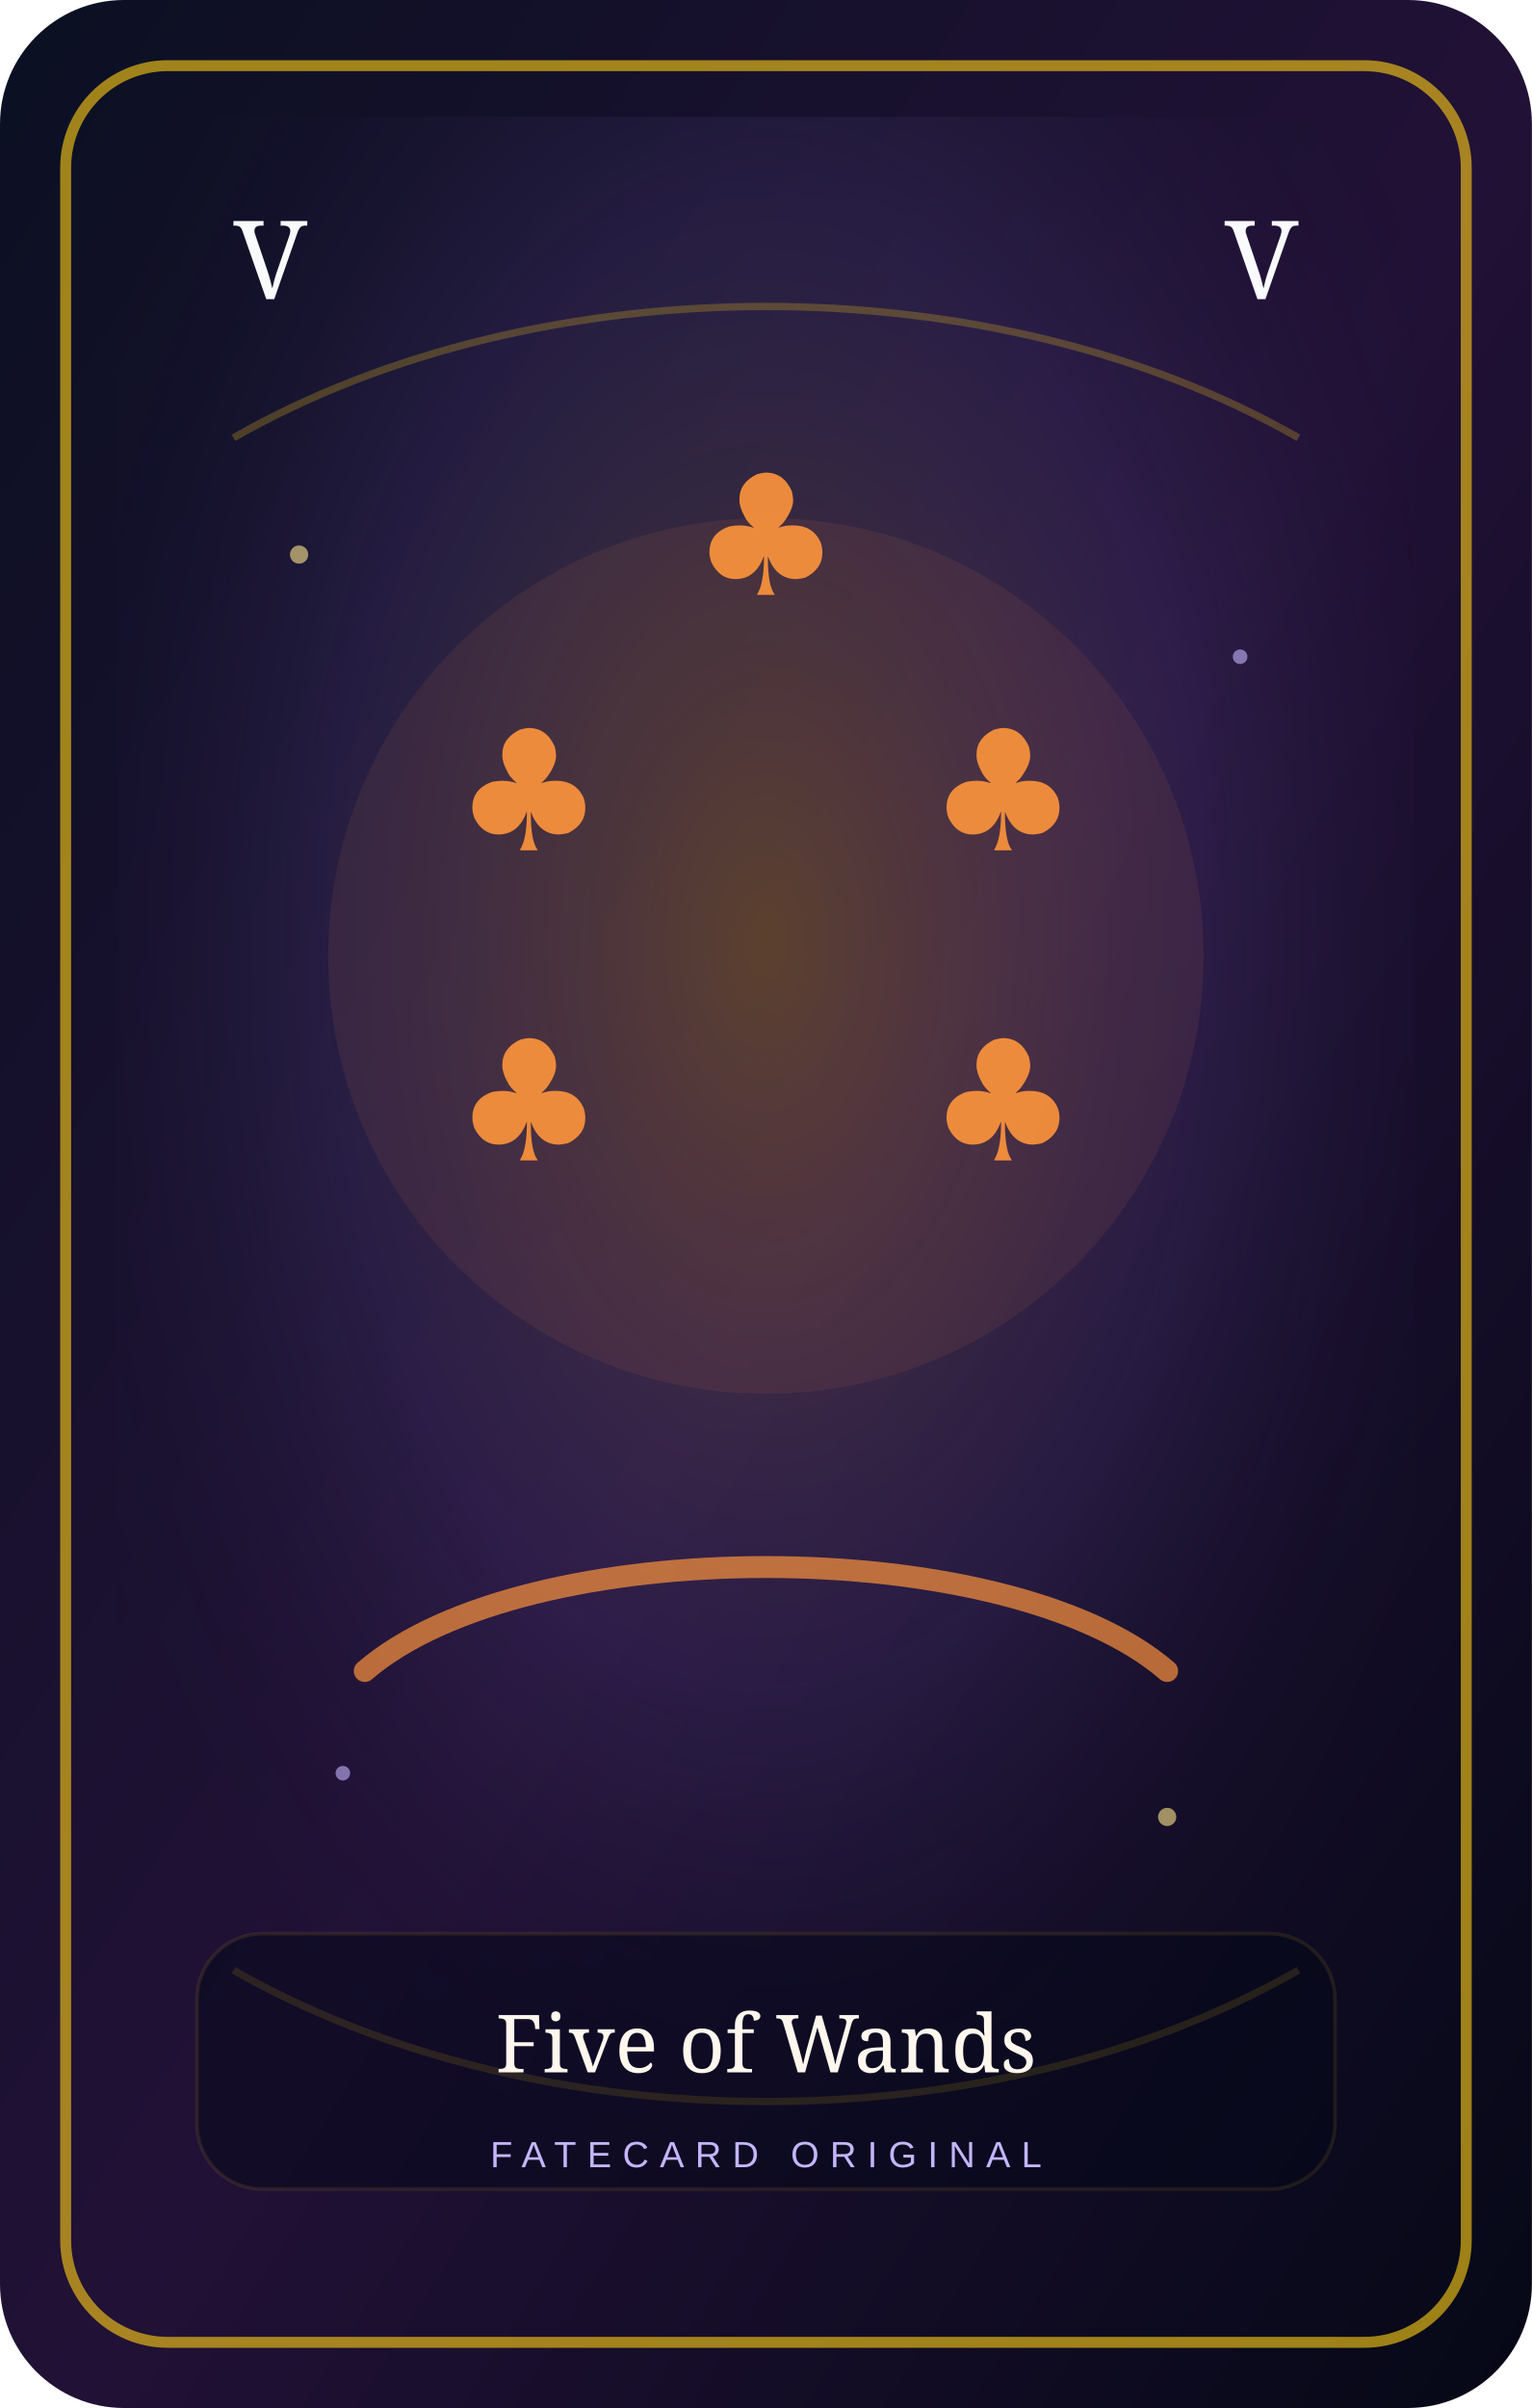
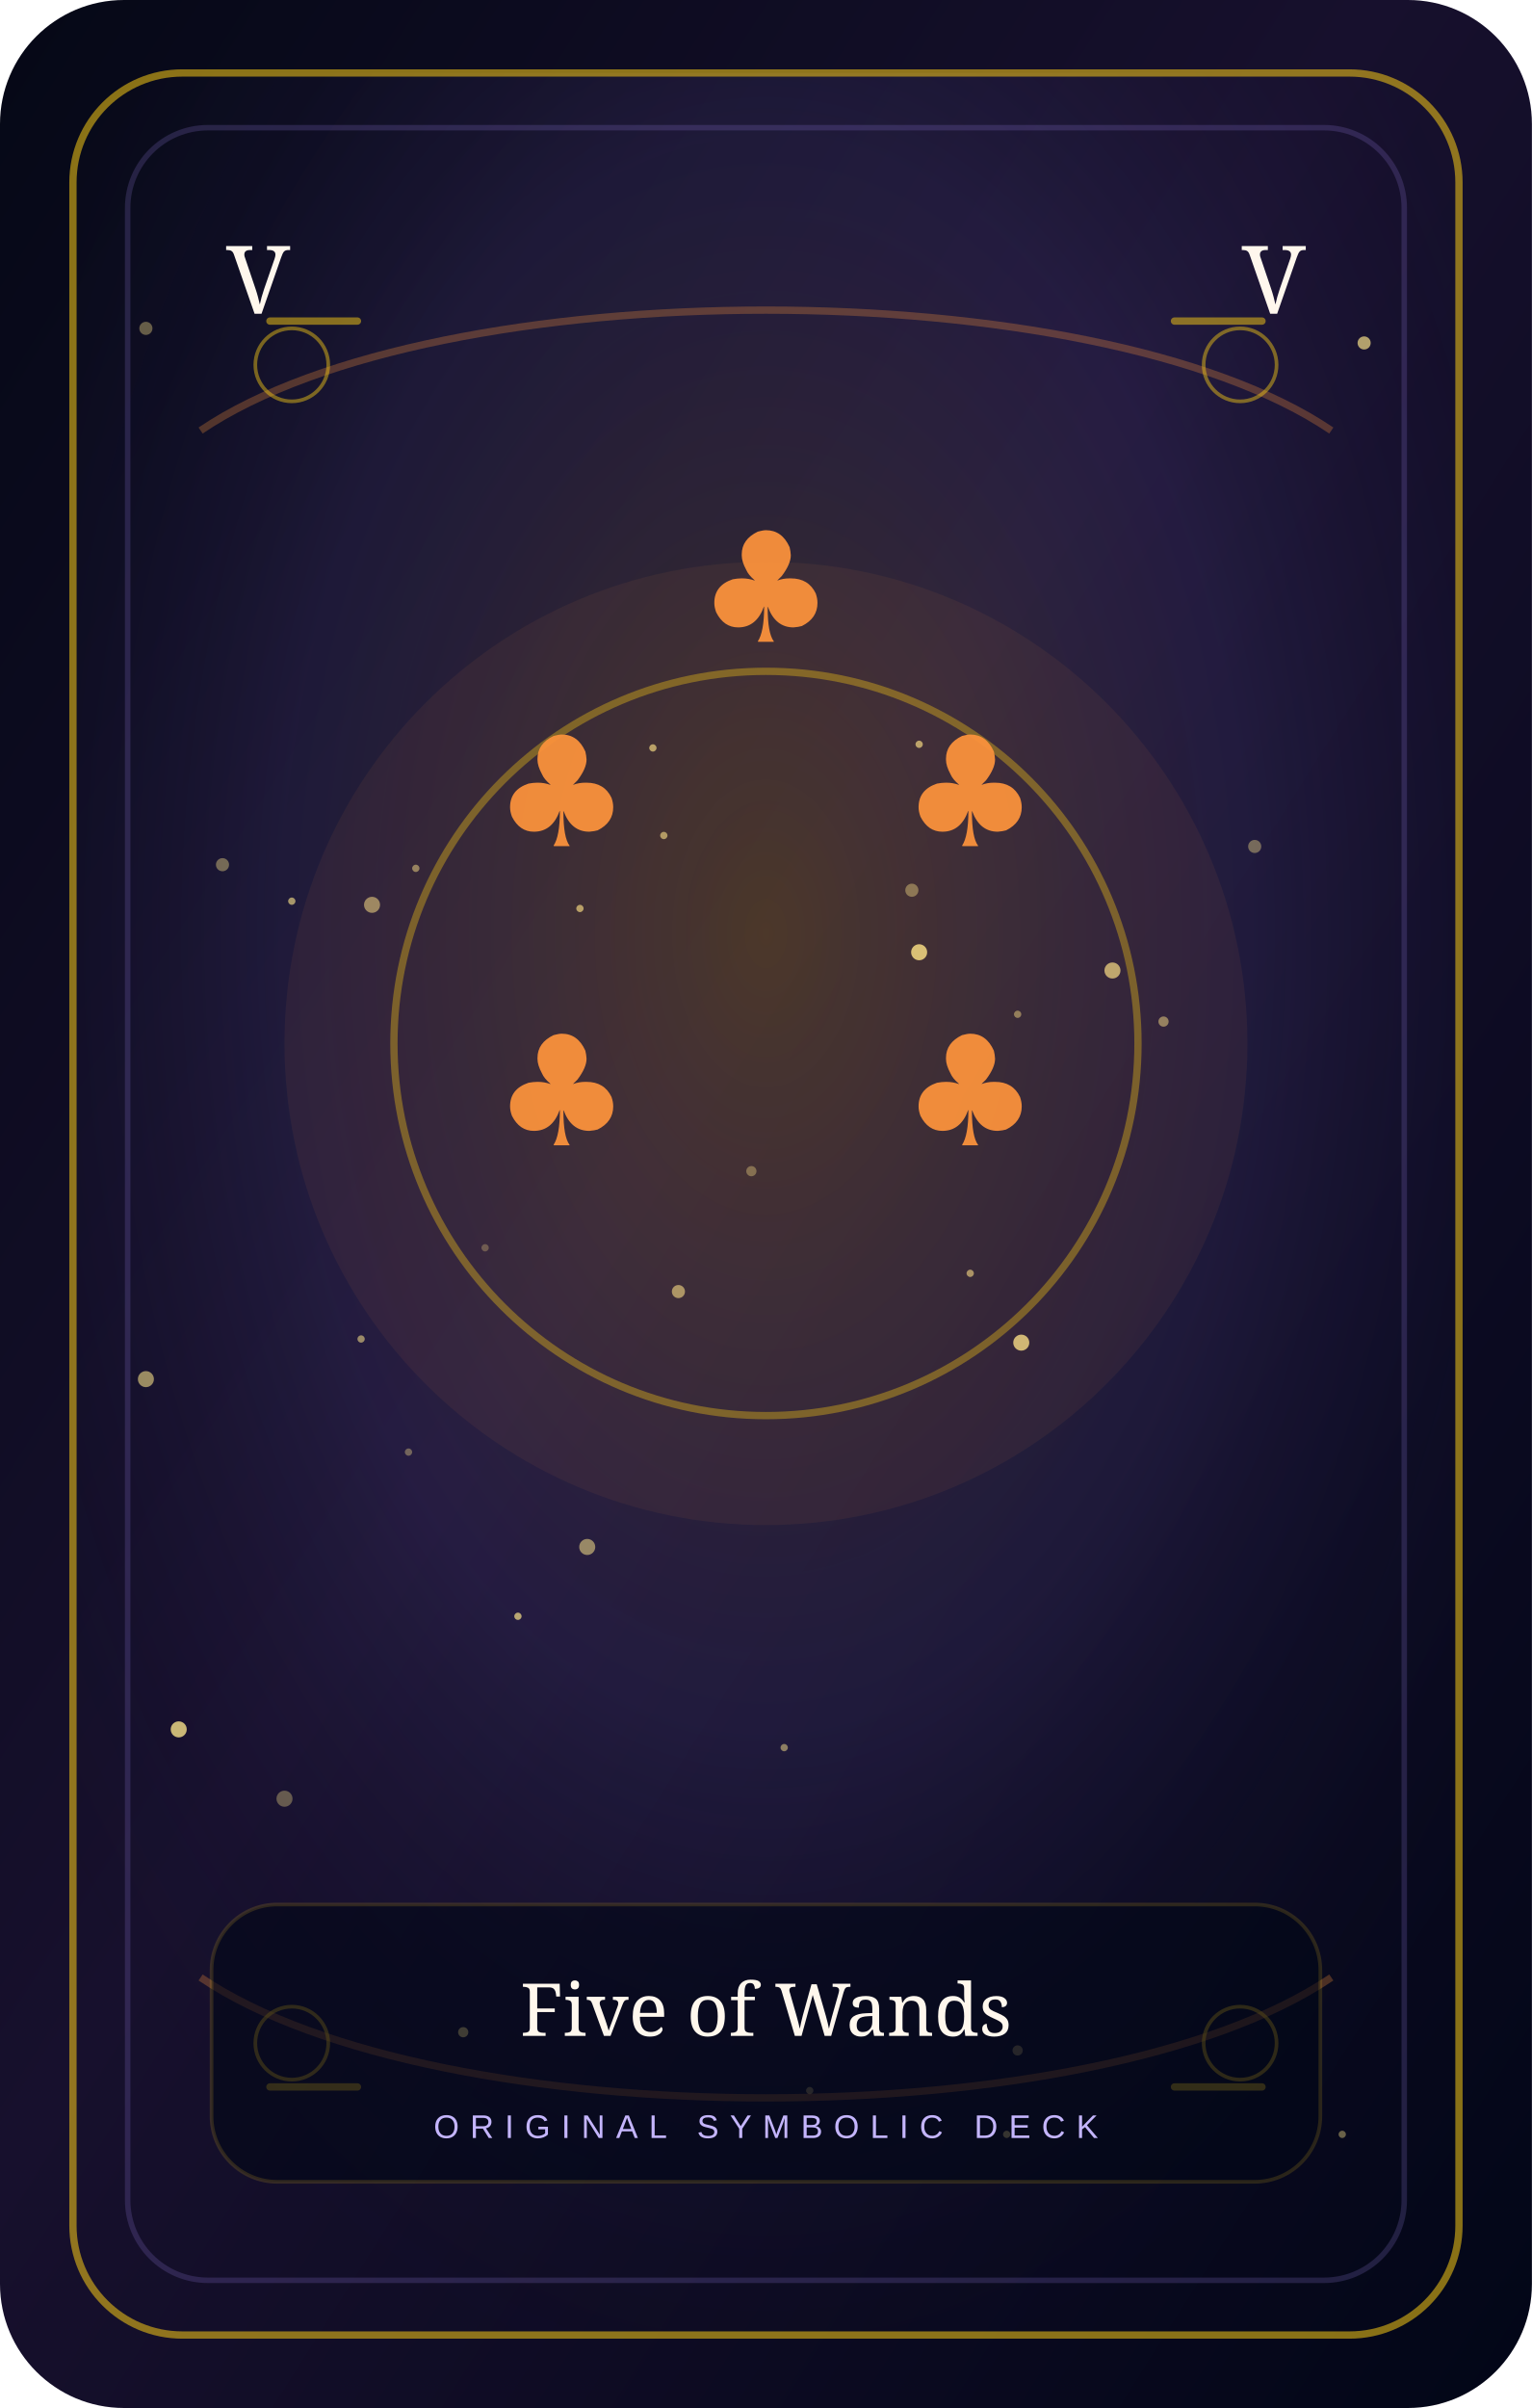
<svg xmlns="http://www.w3.org/2000/svg" width="420" height="660" viewBox="0 0 420 660" role="img" aria-label="Five of Wands">
  <defs>
-     <linearGradient id="bg-minor_wands_five" x1="0" y1="0" x2="1" y2="1">
-       <stop offset="0%" stop-color="#0b1022" />
-       <stop offset="52%" stop-color="#211136" />
-       <stop offset="100%" stop-color="#050816" />
+     <linearGradient id="bg" x1="0" y1="0" x2="1" y2="1">
+       <stop offset="0%" stop-color="#050816" />
+       <stop offset="45%" stop-color="#17102d" />
+       <stop offset="100%" stop-color="#020617" />
    </linearGradient>
-     <radialGradient id="glow-minor_wands_five" cx="50%" cy="38%" r="62%">
-       <stop offset="0%" stop-color="#facc15" stop-opacity=".22" />
-       <stop offset="55%" stop-color="#a78bfa" stop-opacity=".10" />
-       <stop offset="100%" stop-color="#000000" stop-opacity="0" />
+     <radialGradient id="aura" cx="50%" cy="38%" r="68%">
+       <stop offset="0%" stop-color="#facc15" stop-opacity=".18" />
+       <stop offset="52%" stop-color="#a78bfa" stop-opacity=".10" />
+       <stop offset="100%" stop-color="#020617" stop-opacity="0" />
    </radialGradient>
-     <filter id="soft-minor_wands_five" x="-20%" y="-20%" width="140%" height="140%">
-       <feGaussianBlur stdDeviation="4" />
+     <filter id="glow" x="-30%" y="-30%" width="160%" height="160%">
+       <feDropShadow dx="0" dy="0" stdDeviation="6" flood-color="#fb923c" flood-opacity=".42" />
    </filter>
  </defs>
-   <rect width="420" height="660" rx="34" fill="url(#bg-minor_wands_five)" />
-   <rect x="18" y="18" width="384" height="624" rx="28" fill="none" stroke="#facc15" stroke-opacity=".62" stroke-width="3" />
-   <rect x="32" y="32" width="356" height="596" rx="22" fill="url(#glow-minor_wands_five)" />
-   <path d="M64 120 C148 72, 272 72, 356 120 M64 540 C148 588, 272 588, 356 540" fill="none" stroke="#facc15" stroke-opacity=".24" stroke-width="2" />
-   <g opacity=".6">
-     <circle cx="82" cy="152" r="2.5" fill="#fde68a" />
-     <circle cx="340" cy="180" r="2" fill="#c4b5fd" />
-     <circle cx="320" cy="498" r="2.5" fill="#fde68a" />
-     <circle cx="94" cy="486" r="2" fill="#c4b5fd" />
-   </g>
-   <circle cx="210" cy="262" r="120" fill="#fb923c" opacity=".08" />
-   <path d="M100 458 C144 420, 276 420, 320 458" fill="none" stroke="#fb923c" stroke-width="6" opacity=".7" stroke-linecap="round" />
-   <text x="210" y="150" text-anchor="middle" dominant-baseline="middle" font-size="46" font-family="Georgia, serif" fill="#fb923c" opacity=".92">♣</text>
-   <text x="145" y="220" text-anchor="middle" dominant-baseline="middle" font-size="46" font-family="Georgia, serif" fill="#fb923c" opacity=".92">♣</text>
-   <text x="275" y="220" text-anchor="middle" dominant-baseline="middle" font-size="46" font-family="Georgia, serif" fill="#fb923c" opacity=".92">♣</text>
-   <text x="145" y="305" text-anchor="middle" dominant-baseline="middle" font-size="46" font-family="Georgia, serif" fill="#fb923c" opacity=".92">♣</text>
-   <text x="275" y="305" text-anchor="middle" dominant-baseline="middle" font-size="46" font-family="Georgia, serif" fill="#fb923c" opacity=".92">♣</text>
-   <text x="64" y="82" font-size="30" font-family="Georgia, serif" fill="#f8fafc">V</text>
-   <text x="356" y="82" text-anchor="end" font-size="30" font-family="Georgia, serif" fill="#f8fafc">V</text>
-   <rect x="54" y="530" width="312" height="70" rx="18" fill="#020617" opacity=".48" stroke="#facc15" stroke-opacity=".20" />
-   <text x="210" y="568" text-anchor="middle" font-size="22" font-family="Georgia, serif" fill="#fff7ed">Five of Wands</text>
-   <text x="210" y="594" text-anchor="middle" font-size="10" font-family="Arial, sans-serif" letter-spacing="3" fill="#c4b5fd">FATECARD ORIGINAL</text>
+   <rect width="420" height="660" rx="34" fill="url(#bg)" />
+   <rect x="20" y="20" width="380" height="620" rx="30" fill="url(#aura)" stroke="#facc15" stroke-opacity=".54" stroke-width="2" />
+   <rect x="35" y="35" width="350" height="590" rx="22" fill="none" stroke="#a78bfa" stroke-opacity=".18" stroke-width="1.5" />
+   <circle cx="142" cy="443" r="1.0" fill="#fde68a" opacity="0.68" />
+   <circle cx="279" cy="278" r="1.0" fill="#fde68a" opacity="0.46" />
+   <circle cx="374" cy="94" r="1.8" fill="#fde68a" opacity="0.67" />
+   <circle cx="99" cy="367" r="1.0" fill="#fde68a" opacity="0.55" />
+   <circle cx="215" cy="479" r="1.0" fill="#fde68a" opacity="0.49" />
+   <circle cx="206" cy="321" r="1.4" fill="#fde68a" opacity="0.36" />
+   <circle cx="186" cy="354" r="1.8" fill="#fde68a" opacity="0.58" />
+   <circle cx="250" cy="244" r="1.8" fill="#fde68a" opacity="0.40" />
+   <circle cx="305" cy="266" r="2.2" fill="#fde68a" opacity="0.69" />
+   <circle cx="61" cy="237" r="1.8" fill="#fde68a" opacity="0.40" />
+   <circle cx="133" cy="342" r="1.0" fill="#fde68a" opacity="0.28" />
+   <circle cx="127" cy="557" r="1.4" fill="#fde68a" opacity="0.61" />
+   <circle cx="252" cy="204" r="1.0" fill="#fde68a" opacity="0.65" />
+   <circle cx="319" cy="280" r="1.4" fill="#fde68a" opacity="0.49" />
+   <circle cx="80" cy="247" r="1.0" fill="#fde68a" opacity="0.61" />
+   <circle cx="279" cy="562" r="1.4" fill="#fde68a" opacity="0.35" />
+   <circle cx="368" cy="585" r="1.0" fill="#fde68a" opacity="0.40" />
+   <circle cx="266" cy="349" r="1.0" fill="#fde68a" opacity="0.58" />
+   <circle cx="78" cy="493" r="2.2" fill="#fde68a" opacity="0.34" />
+   <circle cx="159" cy="249" r="1.0" fill="#fde68a" opacity="0.64" />
+   <circle cx="280" cy="368" r="2.2" fill="#fde68a" opacity="0.78" />
+   <circle cx="276" cy="585" r="1.0" fill="#fde68a" opacity="0.52" />
+   <circle cx="344" cy="232" r="1.8" fill="#fde68a" opacity="0.39" />
+   <circle cx="112" cy="398" r="1.0" fill="#fde68a" opacity="0.36" />
+   <circle cx="49" cy="474" r="2.2" fill="#fde68a" opacity="0.78" />
+   <circle cx="252" cy="261" r="2.2" fill="#fde68a" opacity="0.81" />
+   <circle cx="40" cy="378" r="2.2" fill="#fde68a" opacity="0.57" />
+   <circle cx="222" cy="573" r="1.0" fill="#fde68a" opacity="0.35" />
+   <circle cx="40" cy="90" r="1.8" fill="#fde68a" opacity="0.37" />
+   <circle cx="161" cy="424" r="2.2" fill="#fde68a" opacity="0.53" />
+   <circle cx="114" cy="238" r="1.0" fill="#fde68a" opacity="0.49" />
+   <circle cx="102" cy="248" r="2.2" fill="#fde68a" opacity="0.53" />
+   <circle cx="179" cy="205" r="1.0" fill="#fde68a" opacity="0.64" />
+   <circle cx="182" cy="229" r="1.0" fill="#fde68a" opacity="0.60" />
+   <path d="M55 118 C120 74 300 74 365 118" fill="none" stroke="#fb923c" stroke-opacity=".28" stroke-width="2" />
+   <path d="M55 542 C120 586 300 586 365 542" fill="none" stroke="#fb923c" stroke-opacity=".28" stroke-width="2" />
+   <path d="M74 88 L98 88 M322 88 L346 88 M74 572 L98 572 M322 572 L346 572" stroke="#facc15" stroke-opacity=".50" stroke-width="2" stroke-linecap="round" />
+   <circle cx="80" cy="100" r="10" fill="none" stroke="#facc15" stroke-opacity=".45" />
+   <circle cx="340" cy="100" r="10" fill="none" stroke="#facc15" stroke-opacity=".45" />
+   <circle cx="80" cy="560" r="10" fill="none" stroke="#facc15" stroke-opacity=".45" />
+   <circle cx="340" cy="560" r="10" fill="none" stroke="#facc15" stroke-opacity=".45" />
+   <circle cx="210" cy="286" r="132" fill="#fb923c" opacity=".065" />
+   <circle cx="210" cy="286" r="102" fill="none" stroke="#facc15" stroke-opacity=".36" stroke-width="2" />
+   <text x="210" y="164" text-anchor="middle" dominant-baseline="middle" font-size="42" font-family="Georgia, serif" fill="#fb923c" opacity=".94">♣</text>
+   <text x="154" y="220" text-anchor="middle" dominant-baseline="middle" font-size="42" font-family="Georgia, serif" fill="#fb923c" opacity=".94">♣</text>
+   <text x="266" y="220" text-anchor="middle" dominant-baseline="middle" font-size="42" font-family="Georgia, serif" fill="#fb923c" opacity=".94">♣</text>
+   <text x="154" y="302" text-anchor="middle" dominant-baseline="middle" font-size="42" font-family="Georgia, serif" fill="#fb923c" opacity=".94">♣</text>
+   <text x="266" y="302" text-anchor="middle" dominant-baseline="middle" font-size="42" font-family="Georgia, serif" fill="#fb923c" opacity=".94">♣</text>
+   <text x="62" y="86" font-size="26" font-family="Georgia, serif" fill="#fff7ed">V</text>
+   <text x="358" y="86" text-anchor="end" font-size="26" font-family="Georgia, serif" fill="#fff7ed">V</text>
+   <rect x="58" y="522" width="304" height="76" rx="18" fill="#020617" opacity=".62" stroke="#facc15" stroke-opacity=".24" />
+   <text x="210" y="558" text-anchor="middle" font-size="20" font-family="Georgia, serif" fill="#fff7ed">Five of Wands</text>
+   <text x="210" y="586" text-anchor="middle" font-size="9" font-family="Arial, sans-serif" letter-spacing="3" fill="#c4b5fd">ORIGINAL SYMBOLIC DECK</text>
</svg>
